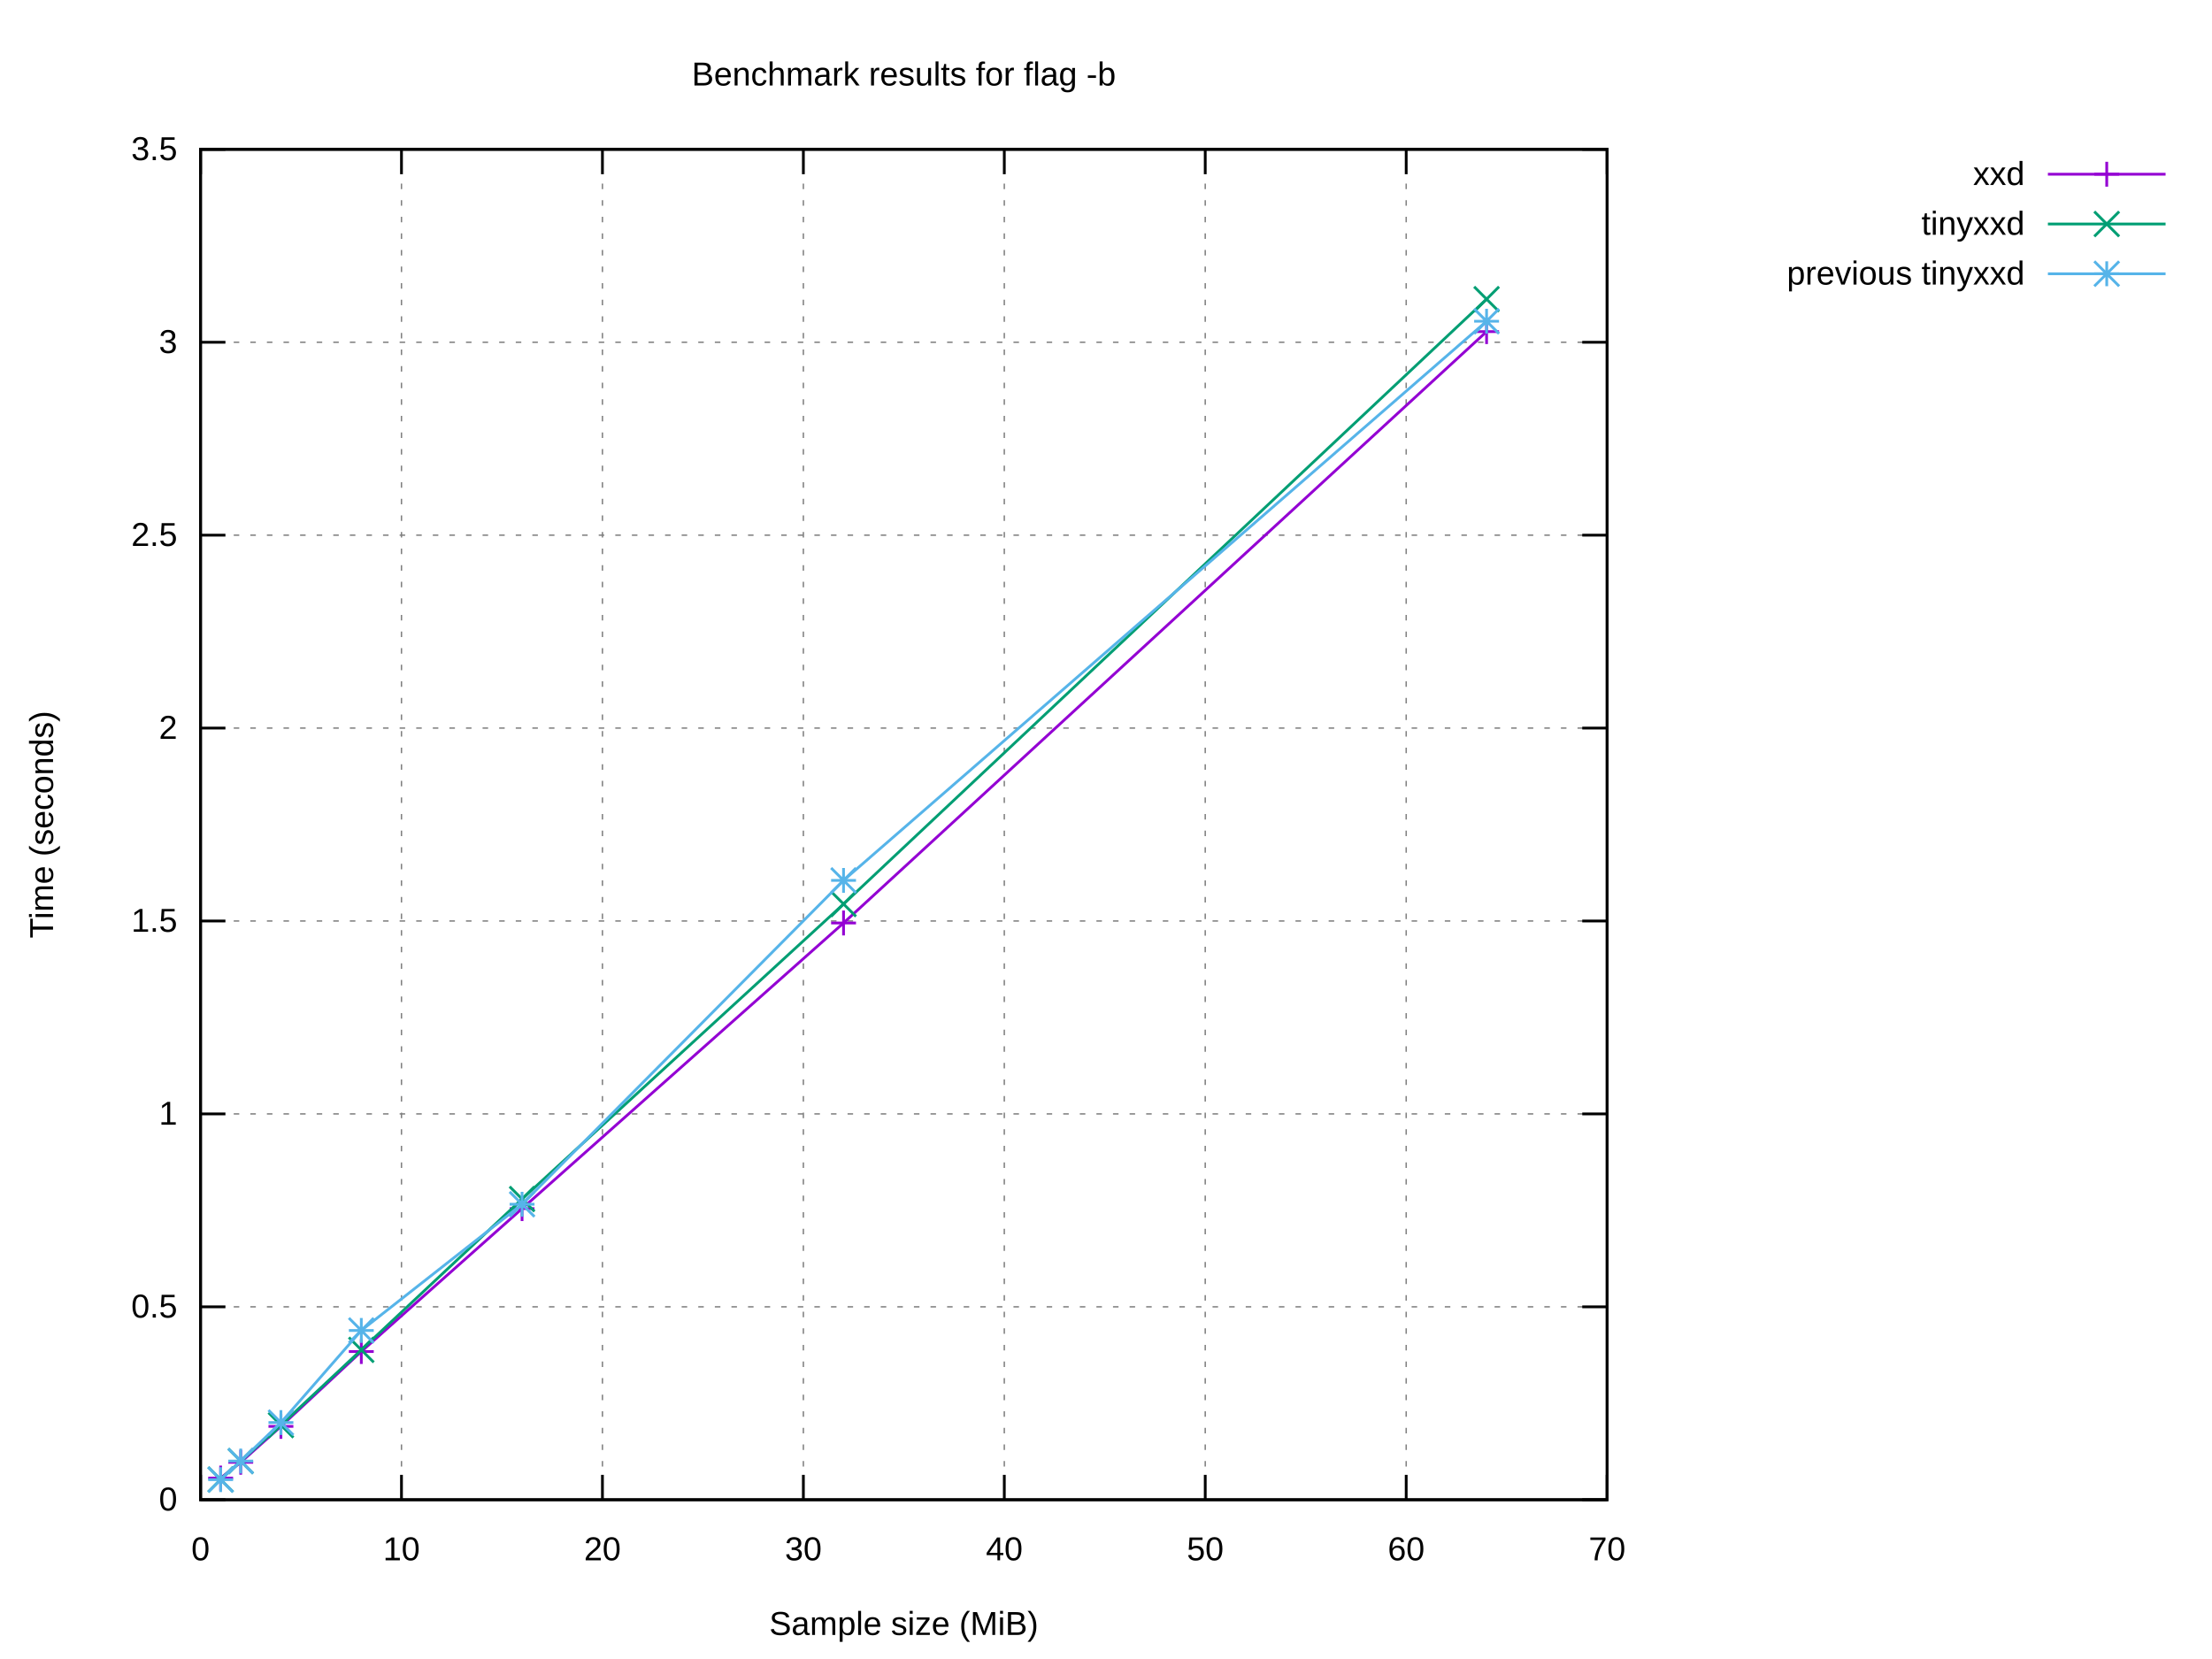
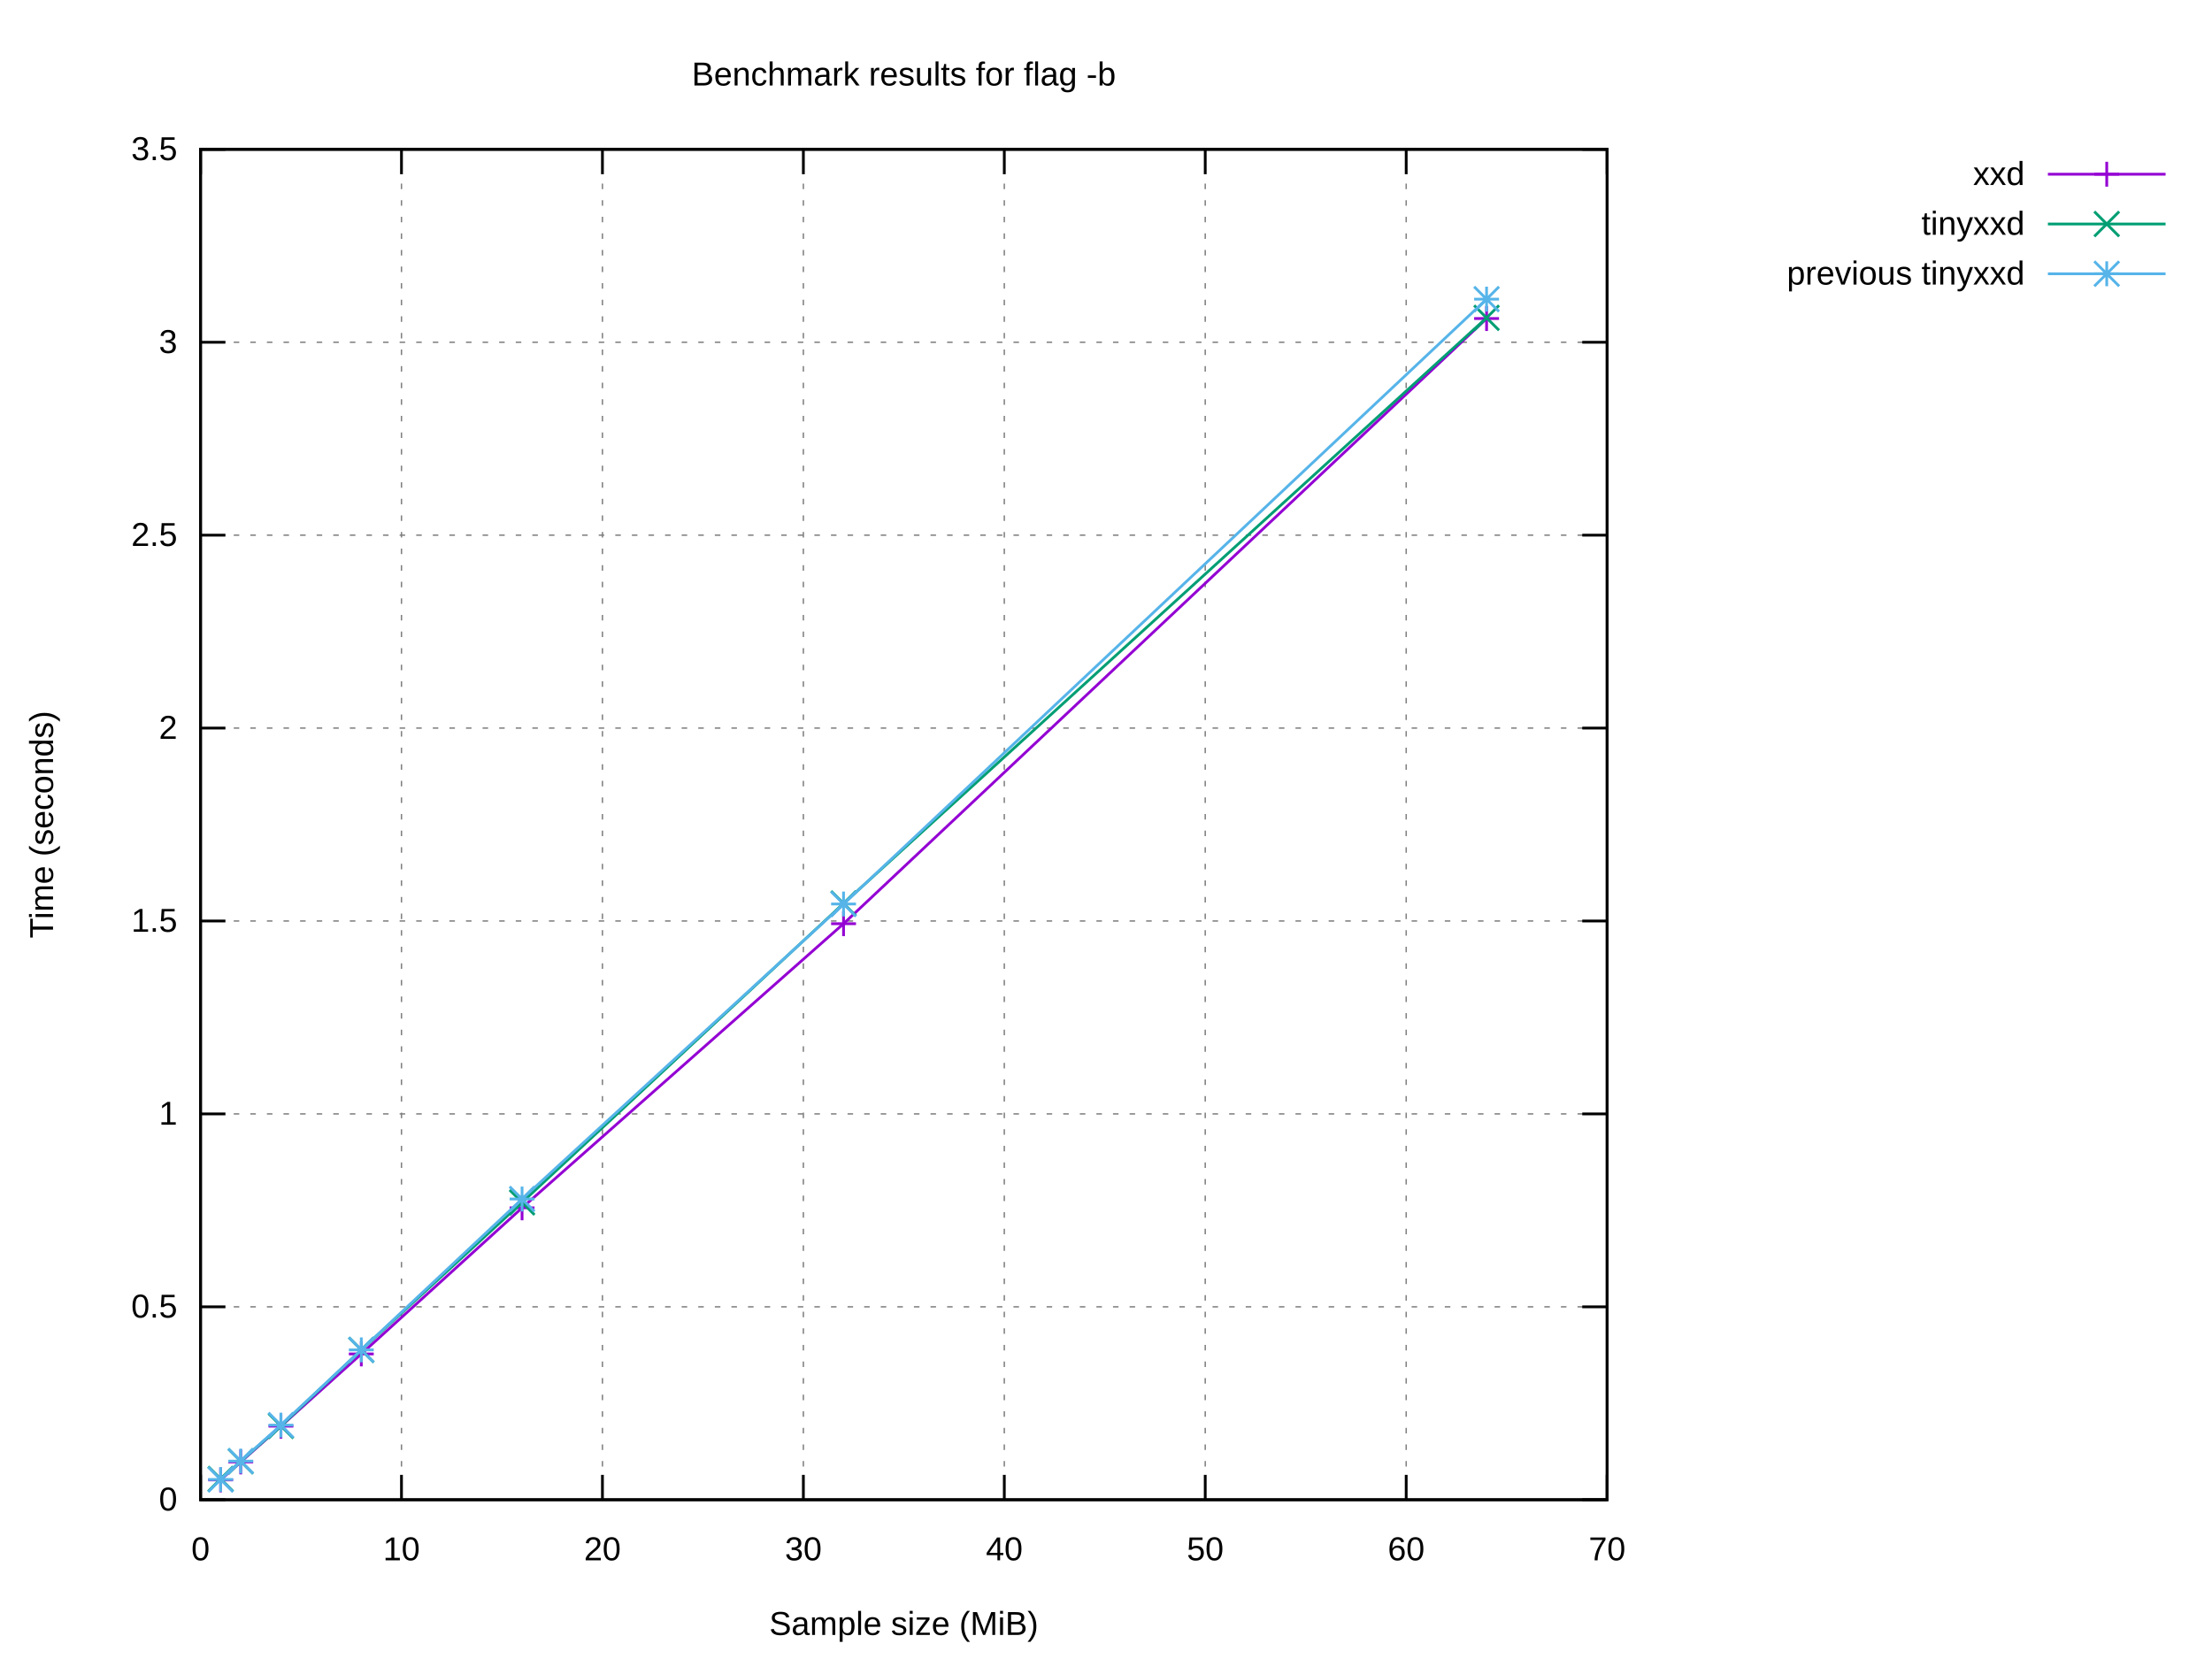
<svg xmlns="http://www.w3.org/2000/svg" xmlns:xlink="http://www.w3.org/1999/xlink" width="800" height="600" viewBox="0 0 800 600">
  <g id="gnuplot_canvas">
    <rect x="0" y="0" width="800" height="600" fill="#ffffff" />
    <defs>
      <circle id="gpDot" r="0.5" stroke-width="0.5" stroke="currentColor" />
      <path id="gpPt0" stroke-width="0.222" stroke="currentColor" d="M-1,0 h2 M0,-1 v2" />
      <path id="gpPt1" stroke-width="0.222" stroke="currentColor" d="M-1,-1 L1,1 M1,-1 L-1,1" />
      <path id="gpPt2" stroke-width="0.222" stroke="currentColor" d="M-1,0 L1,0 M0,-1 L0,1 M-1,-1 L1,1 M-1,1 L1,-1" />
      <rect id="gpPt3" stroke-width="0.222" stroke="currentColor" x="-1" y="-1" width="2" height="2" />
      <rect id="gpPt4" stroke-width="0.222" stroke="currentColor" fill="currentColor" x="-1" y="-1" width="2" height="2" />
      <circle id="gpPt5" stroke-width="0.222" stroke="currentColor" cx="0" cy="0" r="1" />
      <use xlink:href="#gpPt5" id="gpPt6" fill="currentColor" stroke="none" />
      <path id="gpPt7" stroke-width="0.222" stroke="currentColor" d="M0,-1.33 L-1.33,0.67 L1.33,0.67 z" />
      <use xlink:href="#gpPt7" id="gpPt8" fill="currentColor" stroke="none" />
      <use xlink:href="#gpPt7" id="gpPt9" stroke="currentColor" transform="rotate(180)" />
      <use xlink:href="#gpPt9" id="gpPt10" fill="currentColor" stroke="none" />
      <use xlink:href="#gpPt3" id="gpPt11" stroke="currentColor" transform="rotate(45)" />
      <use xlink:href="#gpPt11" id="gpPt12" fill="currentColor" stroke="none" />
      <path id="gpPt13" stroke-width="0.222" stroke="currentColor" d="M0,1.330 L1.265,0.411 L0.782,-1.067 L-0.782,-1.076 L-1.265,0.411 z" />
      <use xlink:href="#gpPt13" id="gpPt14" fill="currentColor" stroke="none" />
      <filter id="textbox" filterUnits="objectBoundingBox" x="0" y="0" height="1" width="1">
        <feFlood flood-color="#FFFFFF" flood-opacity="1" result="bgnd" />
        <feComposite in="SourceGraphic" in2="bgnd" operator="atop" />
      </filter>
      <filter id="greybox" filterUnits="objectBoundingBox" x="0" y="0" height="1" width="1">
        <feFlood flood-color="lightgrey" flood-opacity="1" result="grey" />
        <feComposite in="SourceGraphic" in2="grey" operator="atop" />
      </filter>
    </defs>
    <g fill="none" color="#FFFFFF" stroke="currentColor" stroke-width="1.00" stroke-linecap="butt" stroke-linejoin="miter">
</g>
    <g fill="none" color="black" stroke="currentColor" stroke-width="1.00" stroke-linecap="butt" stroke-linejoin="miter">
</g>
    <g fill="none" color="black" stroke="black" stroke-width="0.50" stroke-linecap="butt" stroke-linejoin="miter">
</g>
    <g fill="none" color="gray" stroke="currentColor" stroke-width="0.50" stroke-linecap="butt" stroke-linejoin="miter">
      <path stroke="gray" stroke-dasharray="2,4" class="gridline" d="M72.53,542.40 L581.24,542.40  " />
    </g>
    <g fill="none" color="gray" stroke="gray" stroke-width="1.00" stroke-linecap="butt" stroke-linejoin="miter">
</g>
    <g fill="none" color="black" stroke="currentColor" stroke-width="1.00" stroke-linecap="butt" stroke-linejoin="miter">
      <path stroke="black" d="M72.53,542.40 L81.53,542.40 M581.24,542.40 L572.24,542.40  " />
      <g transform="translate(64.14,546.30)" stroke="none" fill="black" font-family="Arial" font-size="12.00" text-anchor="end">
        <text>
          <tspan font-family="Arial"> 0</tspan>
        </text>
      </g>
    </g>
    <g fill="none" color="black" stroke="currentColor" stroke-width="1.00" stroke-linecap="butt" stroke-linejoin="miter">
</g>
    <g fill="none" color="black" stroke="black" stroke-width="0.50" stroke-linecap="butt" stroke-linejoin="miter">
</g>
    <g fill="none" color="gray" stroke="currentColor" stroke-width="0.50" stroke-linecap="butt" stroke-linejoin="miter">
      <path stroke="gray" stroke-dasharray="2,4" class="gridline" d="M72.53,472.63 L581.24,472.63  " />
    </g>
    <g fill="none" color="gray" stroke="gray" stroke-width="1.00" stroke-linecap="butt" stroke-linejoin="miter">
</g>
    <g fill="none" color="black" stroke="currentColor" stroke-width="1.00" stroke-linecap="butt" stroke-linejoin="miter">
      <path stroke="black" d="M72.53,472.63 L81.53,472.63 M581.24,472.63 L572.24,472.63  " />
      <g transform="translate(64.14,476.53)" stroke="none" fill="black" font-family="Arial" font-size="12.00" text-anchor="end">
        <text>
          <tspan font-family="Arial"> 0.5</tspan>
        </text>
      </g>
    </g>
    <g fill="none" color="black" stroke="currentColor" stroke-width="1.00" stroke-linecap="butt" stroke-linejoin="miter">
</g>
    <g fill="none" color="black" stroke="black" stroke-width="0.50" stroke-linecap="butt" stroke-linejoin="miter">
</g>
    <g fill="none" color="gray" stroke="currentColor" stroke-width="0.50" stroke-linecap="butt" stroke-linejoin="miter">
      <path stroke="gray" stroke-dasharray="2,4" class="gridline" d="M72.53,402.86 L581.24,402.86  " />
    </g>
    <g fill="none" color="gray" stroke="gray" stroke-width="1.00" stroke-linecap="butt" stroke-linejoin="miter">
</g>
    <g fill="none" color="black" stroke="currentColor" stroke-width="1.00" stroke-linecap="butt" stroke-linejoin="miter">
      <path stroke="black" d="M72.53,402.86 L81.53,402.86 M581.24,402.86 L572.24,402.86  " />
      <g transform="translate(64.14,406.76)" stroke="none" fill="black" font-family="Arial" font-size="12.00" text-anchor="end">
        <text>
          <tspan font-family="Arial"> 1</tspan>
        </text>
      </g>
    </g>
    <g fill="none" color="black" stroke="currentColor" stroke-width="1.00" stroke-linecap="butt" stroke-linejoin="miter">
</g>
    <g fill="none" color="black" stroke="black" stroke-width="0.50" stroke-linecap="butt" stroke-linejoin="miter">
</g>
    <g fill="none" color="gray" stroke="currentColor" stroke-width="0.50" stroke-linecap="butt" stroke-linejoin="miter">
      <path stroke="gray" stroke-dasharray="2,4" class="gridline" d="M72.53,333.09 L581.24,333.09  " />
    </g>
    <g fill="none" color="gray" stroke="gray" stroke-width="1.00" stroke-linecap="butt" stroke-linejoin="miter">
</g>
    <g fill="none" color="black" stroke="currentColor" stroke-width="1.00" stroke-linecap="butt" stroke-linejoin="miter">
      <path stroke="black" d="M72.53,333.09 L81.53,333.09 M581.24,333.09 L572.24,333.09  " />
      <g transform="translate(64.14,336.99)" stroke="none" fill="black" font-family="Arial" font-size="12.00" text-anchor="end">
        <text>
          <tspan font-family="Arial"> 1.5</tspan>
        </text>
      </g>
    </g>
    <g fill="none" color="black" stroke="currentColor" stroke-width="1.00" stroke-linecap="butt" stroke-linejoin="miter">
</g>
    <g fill="none" color="black" stroke="black" stroke-width="0.50" stroke-linecap="butt" stroke-linejoin="miter">
</g>
    <g fill="none" color="gray" stroke="currentColor" stroke-width="0.50" stroke-linecap="butt" stroke-linejoin="miter">
      <path stroke="gray" stroke-dasharray="2,4" class="gridline" d="M72.53,263.32 L581.24,263.32  " />
    </g>
    <g fill="none" color="gray" stroke="gray" stroke-width="1.00" stroke-linecap="butt" stroke-linejoin="miter">
</g>
    <g fill="none" color="black" stroke="currentColor" stroke-width="1.00" stroke-linecap="butt" stroke-linejoin="miter">
      <path stroke="black" d="M72.53,263.32 L81.53,263.32 M581.24,263.32 L572.24,263.32  " />
      <g transform="translate(64.14,267.22)" stroke="none" fill="black" font-family="Arial" font-size="12.00" text-anchor="end">
        <text>
          <tspan font-family="Arial"> 2</tspan>
        </text>
      </g>
    </g>
    <g fill="none" color="black" stroke="currentColor" stroke-width="1.00" stroke-linecap="butt" stroke-linejoin="miter">
</g>
    <g fill="none" color="black" stroke="black" stroke-width="0.50" stroke-linecap="butt" stroke-linejoin="miter">
</g>
    <g fill="none" color="gray" stroke="currentColor" stroke-width="0.50" stroke-linecap="butt" stroke-linejoin="miter">
      <path stroke="gray" stroke-dasharray="2,4" class="gridline" d="M72.53,193.55 L581.24,193.55  " />
    </g>
    <g fill="none" color="gray" stroke="gray" stroke-width="1.00" stroke-linecap="butt" stroke-linejoin="miter">
</g>
    <g fill="none" color="black" stroke="currentColor" stroke-width="1.00" stroke-linecap="butt" stroke-linejoin="miter">
      <path stroke="black" d="M72.53,193.55 L81.53,193.55 M581.24,193.55 L572.24,193.55  " />
      <g transform="translate(64.14,197.45)" stroke="none" fill="black" font-family="Arial" font-size="12.00" text-anchor="end">
        <text>
          <tspan font-family="Arial"> 2.5</tspan>
        </text>
      </g>
    </g>
    <g fill="none" color="black" stroke="currentColor" stroke-width="1.00" stroke-linecap="butt" stroke-linejoin="miter">
</g>
    <g fill="none" color="black" stroke="black" stroke-width="0.50" stroke-linecap="butt" stroke-linejoin="miter">
</g>
    <g fill="none" color="gray" stroke="currentColor" stroke-width="0.50" stroke-linecap="butt" stroke-linejoin="miter">
      <path stroke="gray" stroke-dasharray="2,4" class="gridline" d="M72.53,123.78 L581.24,123.78  " />
    </g>
    <g fill="none" color="gray" stroke="gray" stroke-width="1.00" stroke-linecap="butt" stroke-linejoin="miter">
</g>
    <g fill="none" color="black" stroke="currentColor" stroke-width="1.00" stroke-linecap="butt" stroke-linejoin="miter">
      <path stroke="black" d="M72.53,123.78 L81.53,123.78 M581.24,123.78 L572.24,123.78  " />
      <g transform="translate(64.14,127.68)" stroke="none" fill="black" font-family="Arial" font-size="12.00" text-anchor="end">
        <text>
          <tspan font-family="Arial"> 3</tspan>
        </text>
      </g>
    </g>
    <g fill="none" color="black" stroke="currentColor" stroke-width="1.00" stroke-linecap="butt" stroke-linejoin="miter">
</g>
    <g fill="none" color="black" stroke="black" stroke-width="0.50" stroke-linecap="butt" stroke-linejoin="miter">
</g>
    <g fill="none" color="gray" stroke="currentColor" stroke-width="0.50" stroke-linecap="butt" stroke-linejoin="miter">
      <path stroke="gray" stroke-dasharray="2,4" class="gridline" d="M72.53,54.01 L581.24,54.01  " />
    </g>
    <g fill="none" color="gray" stroke="gray" stroke-width="1.00" stroke-linecap="butt" stroke-linejoin="miter">
</g>
    <g fill="none" color="black" stroke="currentColor" stroke-width="1.00" stroke-linecap="butt" stroke-linejoin="miter">
      <path stroke="black" d="M72.53,54.01 L81.53,54.01 M581.24,54.01 L572.24,54.01  " />
      <g transform="translate(64.14,57.91)" stroke="none" fill="black" font-family="Arial" font-size="12.00" text-anchor="end">
        <text>
          <tspan font-family="Arial"> 3.5</tspan>
        </text>
      </g>
    </g>
    <g fill="none" color="black" stroke="currentColor" stroke-width="1.00" stroke-linecap="butt" stroke-linejoin="miter">
</g>
    <g fill="none" color="black" stroke="black" stroke-width="0.50" stroke-linecap="butt" stroke-linejoin="miter">
</g>
    <g fill="none" color="gray" stroke="currentColor" stroke-width="0.50" stroke-linecap="butt" stroke-linejoin="miter">
      <path stroke="gray" stroke-dasharray="2,4" class="gridline" d="M72.53,542.40 L72.53,54.01  " />
    </g>
    <g fill="none" color="gray" stroke="gray" stroke-width="1.00" stroke-linecap="butt" stroke-linejoin="miter">
</g>
    <g fill="none" color="black" stroke="currentColor" stroke-width="1.00" stroke-linecap="butt" stroke-linejoin="miter">
      <path stroke="black" d="M72.53,542.40 L72.53,533.40 M72.53,54.01 L72.53,63.01  " />
      <g transform="translate(72.53,564.30)" stroke="none" fill="black" font-family="Arial" font-size="12.00" text-anchor="middle">
        <text>
          <tspan font-family="Arial"> 0</tspan>
        </text>
      </g>
    </g>
    <g fill="none" color="black" stroke="currentColor" stroke-width="1.00" stroke-linecap="butt" stroke-linejoin="miter">
</g>
    <g fill="none" color="black" stroke="black" stroke-width="0.50" stroke-linecap="butt" stroke-linejoin="miter">
</g>
    <g fill="none" color="gray" stroke="currentColor" stroke-width="0.50" stroke-linecap="butt" stroke-linejoin="miter">
      <path stroke="gray" stroke-dasharray="2,4" class="gridline" d="M145.20,542.40 L145.20,54.01  " />
    </g>
    <g fill="none" color="gray" stroke="gray" stroke-width="1.00" stroke-linecap="butt" stroke-linejoin="miter">
</g>
    <g fill="none" color="black" stroke="currentColor" stroke-width="1.00" stroke-linecap="butt" stroke-linejoin="miter">
      <path stroke="black" d="M145.20,542.40 L145.20,533.40 M145.20,54.01 L145.20,63.01  " />
      <g transform="translate(145.20,564.30)" stroke="none" fill="black" font-family="Arial" font-size="12.00" text-anchor="middle">
        <text>
          <tspan font-family="Arial"> 10</tspan>
        </text>
      </g>
    </g>
    <g fill="none" color="black" stroke="currentColor" stroke-width="1.00" stroke-linecap="butt" stroke-linejoin="miter">
</g>
    <g fill="none" color="black" stroke="black" stroke-width="0.50" stroke-linecap="butt" stroke-linejoin="miter">
</g>
    <g fill="none" color="gray" stroke="currentColor" stroke-width="0.50" stroke-linecap="butt" stroke-linejoin="miter">
      <path stroke="gray" stroke-dasharray="2,4" class="gridline" d="M217.88,542.40 L217.88,54.01  " />
    </g>
    <g fill="none" color="gray" stroke="gray" stroke-width="1.00" stroke-linecap="butt" stroke-linejoin="miter">
</g>
    <g fill="none" color="black" stroke="currentColor" stroke-width="1.00" stroke-linecap="butt" stroke-linejoin="miter">
      <path stroke="black" d="M217.88,542.40 L217.88,533.40 M217.88,54.01 L217.88,63.01  " />
      <g transform="translate(217.88,564.30)" stroke="none" fill="black" font-family="Arial" font-size="12.00" text-anchor="middle">
        <text>
          <tspan font-family="Arial"> 20</tspan>
        </text>
      </g>
    </g>
    <g fill="none" color="black" stroke="currentColor" stroke-width="1.00" stroke-linecap="butt" stroke-linejoin="miter">
</g>
    <g fill="none" color="black" stroke="black" stroke-width="0.50" stroke-linecap="butt" stroke-linejoin="miter">
</g>
    <g fill="none" color="gray" stroke="currentColor" stroke-width="0.50" stroke-linecap="butt" stroke-linejoin="miter">
      <path stroke="gray" stroke-dasharray="2,4" class="gridline" d="M290.55,542.40 L290.55,54.01  " />
    </g>
    <g fill="none" color="gray" stroke="gray" stroke-width="1.00" stroke-linecap="butt" stroke-linejoin="miter">
</g>
    <g fill="none" color="black" stroke="currentColor" stroke-width="1.00" stroke-linecap="butt" stroke-linejoin="miter">
      <path stroke="black" d="M290.55,542.40 L290.55,533.40 M290.55,54.01 L290.55,63.01  " />
      <g transform="translate(290.55,564.30)" stroke="none" fill="black" font-family="Arial" font-size="12.00" text-anchor="middle">
        <text>
          <tspan font-family="Arial"> 30</tspan>
        </text>
      </g>
    </g>
    <g fill="none" color="black" stroke="currentColor" stroke-width="1.00" stroke-linecap="butt" stroke-linejoin="miter">
</g>
    <g fill="none" color="black" stroke="black" stroke-width="0.50" stroke-linecap="butt" stroke-linejoin="miter">
</g>
    <g fill="none" color="gray" stroke="currentColor" stroke-width="0.50" stroke-linecap="butt" stroke-linejoin="miter">
      <path stroke="gray" stroke-dasharray="2,4" class="gridline" d="M363.22,542.40 L363.22,54.01  " />
    </g>
    <g fill="none" color="gray" stroke="gray" stroke-width="1.00" stroke-linecap="butt" stroke-linejoin="miter">
</g>
    <g fill="none" color="black" stroke="currentColor" stroke-width="1.00" stroke-linecap="butt" stroke-linejoin="miter">
      <path stroke="black" d="M363.22,542.40 L363.22,533.40 M363.22,54.01 L363.22,63.01  " />
      <g transform="translate(363.22,564.30)" stroke="none" fill="black" font-family="Arial" font-size="12.00" text-anchor="middle">
        <text>
          <tspan font-family="Arial"> 40</tspan>
        </text>
      </g>
    </g>
    <g fill="none" color="black" stroke="currentColor" stroke-width="1.00" stroke-linecap="butt" stroke-linejoin="miter">
</g>
    <g fill="none" color="black" stroke="black" stroke-width="0.50" stroke-linecap="butt" stroke-linejoin="miter">
</g>
    <g fill="none" color="gray" stroke="currentColor" stroke-width="0.50" stroke-linecap="butt" stroke-linejoin="miter">
      <path stroke="gray" stroke-dasharray="2,4" class="gridline" d="M435.89,542.40 L435.89,54.01  " />
    </g>
    <g fill="none" color="gray" stroke="gray" stroke-width="1.00" stroke-linecap="butt" stroke-linejoin="miter">
</g>
    <g fill="none" color="black" stroke="currentColor" stroke-width="1.00" stroke-linecap="butt" stroke-linejoin="miter">
      <path stroke="black" d="M435.89,542.40 L435.89,533.40 M435.89,54.01 L435.89,63.01  " />
      <g transform="translate(435.89,564.30)" stroke="none" fill="black" font-family="Arial" font-size="12.00" text-anchor="middle">
        <text>
          <tspan font-family="Arial"> 50</tspan>
        </text>
      </g>
    </g>
    <g fill="none" color="black" stroke="currentColor" stroke-width="1.00" stroke-linecap="butt" stroke-linejoin="miter">
</g>
    <g fill="none" color="black" stroke="black" stroke-width="0.50" stroke-linecap="butt" stroke-linejoin="miter">
</g>
    <g fill="none" color="gray" stroke="currentColor" stroke-width="0.50" stroke-linecap="butt" stroke-linejoin="miter">
      <path stroke="gray" stroke-dasharray="2,4" class="gridline" d="M508.57,542.40 L508.57,54.01  " />
    </g>
    <g fill="none" color="gray" stroke="gray" stroke-width="1.00" stroke-linecap="butt" stroke-linejoin="miter">
</g>
    <g fill="none" color="black" stroke="currentColor" stroke-width="1.00" stroke-linecap="butt" stroke-linejoin="miter">
      <path stroke="black" d="M508.57,542.40 L508.57,533.40 M508.57,54.01 L508.57,63.01  " />
      <g transform="translate(508.57,564.30)" stroke="none" fill="black" font-family="Arial" font-size="12.00" text-anchor="middle">
        <text>
          <tspan font-family="Arial"> 60</tspan>
        </text>
      </g>
    </g>
    <g fill="none" color="black" stroke="currentColor" stroke-width="1.00" stroke-linecap="butt" stroke-linejoin="miter">
</g>
    <g fill="none" color="black" stroke="black" stroke-width="0.50" stroke-linecap="butt" stroke-linejoin="miter">
</g>
    <g fill="none" color="gray" stroke="currentColor" stroke-width="0.50" stroke-linecap="butt" stroke-linejoin="miter">
      <path stroke="gray" stroke-dasharray="2,4" class="gridline" d="M581.24,542.40 L581.24,54.01  " />
    </g>
    <g fill="none" color="gray" stroke="gray" stroke-width="1.00" stroke-linecap="butt" stroke-linejoin="miter">
</g>
    <g fill="none" color="black" stroke="currentColor" stroke-width="1.00" stroke-linecap="butt" stroke-linejoin="miter">
      <path stroke="black" d="M581.24,542.40 L581.24,533.40 M581.24,54.01 L581.24,63.01  " />
      <g transform="translate(581.24,564.30)" stroke="none" fill="black" font-family="Arial" font-size="12.00" text-anchor="middle">
        <text>
          <tspan font-family="Arial"> 70</tspan>
        </text>
      </g>
    </g>
    <g fill="none" color="black" stroke="currentColor" stroke-width="1.00" stroke-linecap="butt" stroke-linejoin="miter">
</g>
    <g fill="none" color="black" stroke="currentColor" stroke-width="1.00" stroke-linecap="butt" stroke-linejoin="miter">
      <path stroke="black" d="M72.53,54.01 L72.53,542.40 L581.24,542.40 L581.24,54.01 L72.53,54.01 Z  " />
    </g>
    <g fill="none" color="black" stroke="currentColor" stroke-width="1.00" stroke-linecap="butt" stroke-linejoin="miter">
</g>
    <g id="gnuplot_plot_1">
      <g fill="none" color="black" stroke="currentColor" stroke-width="1.00" stroke-linecap="butt" stroke-linejoin="miter">
        <g transform="translate(732.26,66.91)" stroke="none" fill="black" font-family="Arial" font-size="12.00" text-anchor="end">
          <text>
            <tspan font-family="Arial">xxd</tspan>
          </text>
        </g>
      </g>
      <g fill="none" color="black" stroke="currentColor" stroke-width="1.00" stroke-linecap="butt" stroke-linejoin="miter">
-         <path stroke="rgb(148,   0, 211)" d="M740.65,63.01 L783.21,63.01 M537.64,119.93 L305.08,333.81 L188.81,437.11 L130.67,488.80 L101.60,515.87 L87.06,528.86   L79.80,534.56  " />
-         <use xlink:href="#gpPt0" transform="translate(537.64,119.93) scale(4.50)" color="rgb(148,   0, 211)" />
-         <use xlink:href="#gpPt0" transform="translate(305.08,333.81) scale(4.50)" color="rgb(148,   0, 211)" />
-         <use xlink:href="#gpPt0" transform="translate(188.81,437.11) scale(4.50)" color="rgb(148,   0, 211)" />
-         <use xlink:href="#gpPt0" transform="translate(130.67,488.80) scale(4.50)" color="rgb(148,   0, 211)" />
-         <use xlink:href="#gpPt0" transform="translate(101.60,515.87) scale(4.50)" color="rgb(148,   0, 211)" />
-         <use xlink:href="#gpPt0" transform="translate(87.06,528.86) scale(4.50)" color="rgb(148,   0, 211)" />
-         <use xlink:href="#gpPt0" transform="translate(79.80,534.56) scale(4.50)" color="rgb(148,   0, 211)" />
+         <path stroke="rgb(148,   0, 211)" d="M740.65,63.01 L783.21,63.01 M537.64,115.20 L305.08,334.07 L188.81,436.83 L130.67,489.67 L101.60,515.79 L87.06,528.73   L79.80,535.23  " />
+         <use xlink:href="#gpPt0" transform="translate(537.64,115.20) scale(4.50)" color="rgb(148,   0, 211)" />
+         <use xlink:href="#gpPt0" transform="translate(305.08,334.07) scale(4.50)" color="rgb(148,   0, 211)" />
+         <use xlink:href="#gpPt0" transform="translate(188.81,436.83) scale(4.50)" color="rgb(148,   0, 211)" />
+         <use xlink:href="#gpPt0" transform="translate(130.67,489.67) scale(4.50)" color="rgb(148,   0, 211)" />
+         <use xlink:href="#gpPt0" transform="translate(101.60,515.79) scale(4.50)" color="rgb(148,   0, 211)" />
+         <use xlink:href="#gpPt0" transform="translate(87.06,528.73) scale(4.50)" color="rgb(148,   0, 211)" />
+         <use xlink:href="#gpPt0" transform="translate(79.80,535.23) scale(4.50)" color="rgb(148,   0, 211)" />
        <use xlink:href="#gpPt0" transform="translate(761.93,63.01) scale(4.50)" color="rgb(148,   0, 211)" />
      </g>
    </g>
    <g id="gnuplot_plot_2">
      <g fill="none" color="black" stroke="currentColor" stroke-width="1.00" stroke-linecap="butt" stroke-linejoin="miter">
        <g transform="translate(732.26,84.91)" stroke="none" fill="black" font-family="Arial" font-size="12.00" text-anchor="end">
          <text>
            <tspan font-family="Arial">tinyxxd</tspan>
          </text>
        </g>
      </g>
      <g fill="none" color="black" stroke="currentColor" stroke-width="1.00" stroke-linecap="butt" stroke-linejoin="miter">
-         <path stroke="rgb(  0, 158, 115)" d="M740.65,81.01 L783.21,81.01 M537.64,108.19 L305.08,326.95 L188.81,433.64 L130.67,488.20 L101.60,515.42 L87.06,528.43   L79.80,535.08  " />
-         <use xlink:href="#gpPt1" transform="translate(537.64,108.19) scale(4.50)" color="rgb(  0, 158, 115)" />
-         <use xlink:href="#gpPt1" transform="translate(305.08,326.95) scale(4.50)" color="rgb(  0, 158, 115)" />
-         <use xlink:href="#gpPt1" transform="translate(188.81,433.64) scale(4.50)" color="rgb(  0, 158, 115)" />
-         <use xlink:href="#gpPt1" transform="translate(130.67,488.20) scale(4.50)" color="rgb(  0, 158, 115)" />
-         <use xlink:href="#gpPt1" transform="translate(101.60,515.42) scale(4.50)" color="rgb(  0, 158, 115)" />
-         <use xlink:href="#gpPt1" transform="translate(87.06,528.43) scale(4.50)" color="rgb(  0, 158, 115)" />
-         <use xlink:href="#gpPt1" transform="translate(79.80,535.08) scale(4.50)" color="rgb(  0, 158, 115)" />
+         <path stroke="rgb(  0, 158, 115)" d="M740.65,81.01 L783.21,81.01 M537.64,114.95 L305.08,326.75 L188.81,434.86 L130.67,488.22 L101.60,515.71 L87.06,528.50   L79.80,534.88  " />
+         <use xlink:href="#gpPt1" transform="translate(537.64,114.95) scale(4.50)" color="rgb(  0, 158, 115)" />
+         <use xlink:href="#gpPt1" transform="translate(305.08,326.75) scale(4.50)" color="rgb(  0, 158, 115)" />
+         <use xlink:href="#gpPt1" transform="translate(188.81,434.86) scale(4.50)" color="rgb(  0, 158, 115)" />
+         <use xlink:href="#gpPt1" transform="translate(130.67,488.22) scale(4.50)" color="rgb(  0, 158, 115)" />
+         <use xlink:href="#gpPt1" transform="translate(101.60,515.71) scale(4.50)" color="rgb(  0, 158, 115)" />
+         <use xlink:href="#gpPt1" transform="translate(87.06,528.50) scale(4.50)" color="rgb(  0, 158, 115)" />
+         <use xlink:href="#gpPt1" transform="translate(79.80,534.88) scale(4.50)" color="rgb(  0, 158, 115)" />
        <use xlink:href="#gpPt1" transform="translate(761.93,81.01) scale(4.50)" color="rgb(  0, 158, 115)" />
      </g>
    </g>
    <g id="gnuplot_plot_3">
      <g fill="none" color="black" stroke="currentColor" stroke-width="1.00" stroke-linecap="butt" stroke-linejoin="miter">
        <g transform="translate(732.26,102.91)" stroke="none" fill="black" font-family="Arial" font-size="12.00" text-anchor="end">
          <text>
            <tspan font-family="Arial">previous tinyxxd</tspan>
          </text>
        </g>
      </g>
      <g fill="none" color="black" stroke="currentColor" stroke-width="1.00" stroke-linecap="butt" stroke-linejoin="miter">
-         <path stroke="rgb( 86, 180, 233)" d="M740.65,99.01 L783.21,99.01 M537.64,116.18 L305.08,318.41 L188.81,435.53 L130.67,481.18 L101.60,514.49 L87.06,528.41   L79.80,535.13  " />
-         <use xlink:href="#gpPt2" transform="translate(537.64,116.18) scale(4.50)" color="rgb( 86, 180, 233)" />
-         <use xlink:href="#gpPt2" transform="translate(305.08,318.41) scale(4.50)" color="rgb( 86, 180, 233)" />
-         <use xlink:href="#gpPt2" transform="translate(188.81,435.53) scale(4.50)" color="rgb( 86, 180, 233)" />
-         <use xlink:href="#gpPt2" transform="translate(130.67,481.18) scale(4.50)" color="rgb( 86, 180, 233)" />
-         <use xlink:href="#gpPt2" transform="translate(101.60,514.49) scale(4.50)" color="rgb( 86, 180, 233)" />
-         <use xlink:href="#gpPt2" transform="translate(87.06,528.41) scale(4.50)" color="rgb( 86, 180, 233)" />
-         <use xlink:href="#gpPt2" transform="translate(79.80,535.13) scale(4.50)" color="rgb( 86, 180, 233)" />
+         <path stroke="rgb( 86, 180, 233)" d="M740.65,99.01 L783.21,99.01 M537.64,108.19 L305.08,326.95 L188.81,433.64 L130.67,488.20 L101.60,515.42 L87.06,528.43   L79.80,535.08  " />
+         <use xlink:href="#gpPt2" transform="translate(537.64,108.19) scale(4.50)" color="rgb( 86, 180, 233)" />
+         <use xlink:href="#gpPt2" transform="translate(305.08,326.95) scale(4.50)" color="rgb( 86, 180, 233)" />
+         <use xlink:href="#gpPt2" transform="translate(188.81,433.64) scale(4.50)" color="rgb( 86, 180, 233)" />
+         <use xlink:href="#gpPt2" transform="translate(130.67,488.20) scale(4.50)" color="rgb( 86, 180, 233)" />
+         <use xlink:href="#gpPt2" transform="translate(101.60,515.42) scale(4.50)" color="rgb( 86, 180, 233)" />
+         <use xlink:href="#gpPt2" transform="translate(87.06,528.43) scale(4.50)" color="rgb( 86, 180, 233)" />
+         <use xlink:href="#gpPt2" transform="translate(79.80,535.08) scale(4.50)" color="rgb( 86, 180, 233)" />
        <use xlink:href="#gpPt2" transform="translate(761.93,99.01) scale(4.50)" color="rgb( 86, 180, 233)" />
      </g>
    </g>
    <g fill="none" color="#FFFFFF" stroke="rgb( 86, 180, 233)" stroke-width="2.00" stroke-linecap="butt" stroke-linejoin="miter">
</g>
    <g fill="none" color="black" stroke="currentColor" stroke-width="2.00" stroke-linecap="butt" stroke-linejoin="miter">
</g>
    <g fill="none" color="black" stroke="black" stroke-width="1.00" stroke-linecap="butt" stroke-linejoin="miter">
</g>
    <g fill="none" color="black" stroke="currentColor" stroke-width="1.00" stroke-linecap="butt" stroke-linejoin="miter">
      <path stroke="black" d="M72.53,54.01 L72.53,542.40 L581.24,542.40 L581.24,54.01 L72.53,54.01 Z  " />
      <g transform="translate(19.18,298.21) rotate(270.00)" stroke="none" fill="black" font-family="Arial" font-size="12.00" text-anchor="middle">
        <text>
          <tspan font-family="Arial">Time (seconds)</tspan>
        </text>
      </g>
    </g>
    <g fill="none" color="black" stroke="currentColor" stroke-width="1.00" stroke-linecap="butt" stroke-linejoin="miter">
      <g transform="translate(326.88,591.30)" stroke="none" fill="black" font-family="Arial" font-size="12.00" text-anchor="middle">
        <text>
          <tspan font-family="Arial">Sample size (MiB)</tspan>
        </text>
      </g>
    </g>
    <g fill="none" color="black" stroke="currentColor" stroke-width="1.00" stroke-linecap="butt" stroke-linejoin="miter">
</g>
    <g fill="none" color="black" stroke="currentColor" stroke-width="1.00" stroke-linecap="butt" stroke-linejoin="miter">
      <g transform="translate(326.88,30.91)" stroke="none" fill="black" font-family="Arial" font-size="12.00" text-anchor="middle">
        <text>
          <tspan font-family="Arial">Benchmark results for flag -b</tspan>
        </text>
      </g>
    </g>
    <g fill="none" color="black" stroke="currentColor" stroke-width="1.00" stroke-linecap="butt" stroke-linejoin="miter">
</g>
  </g>
</svg>
